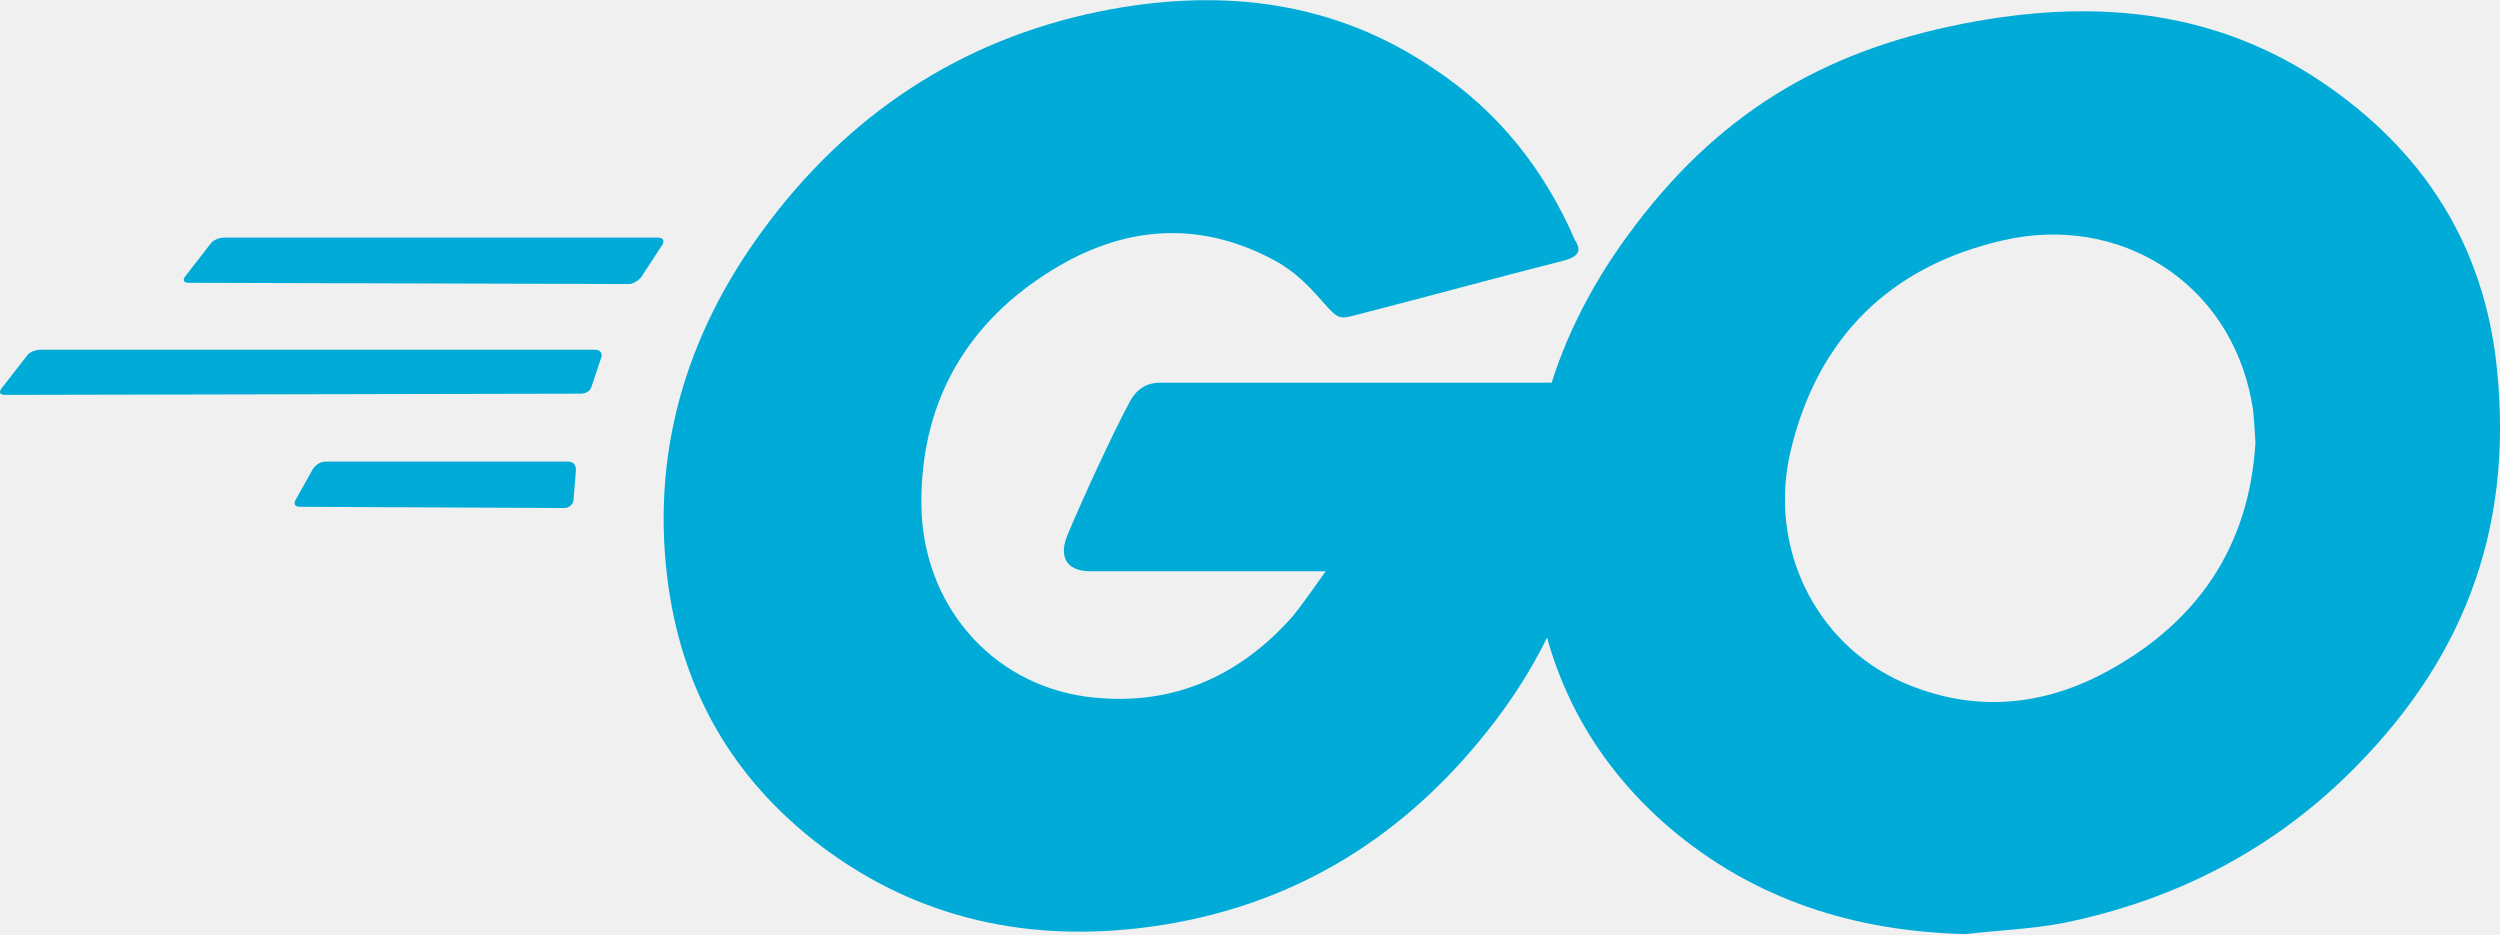
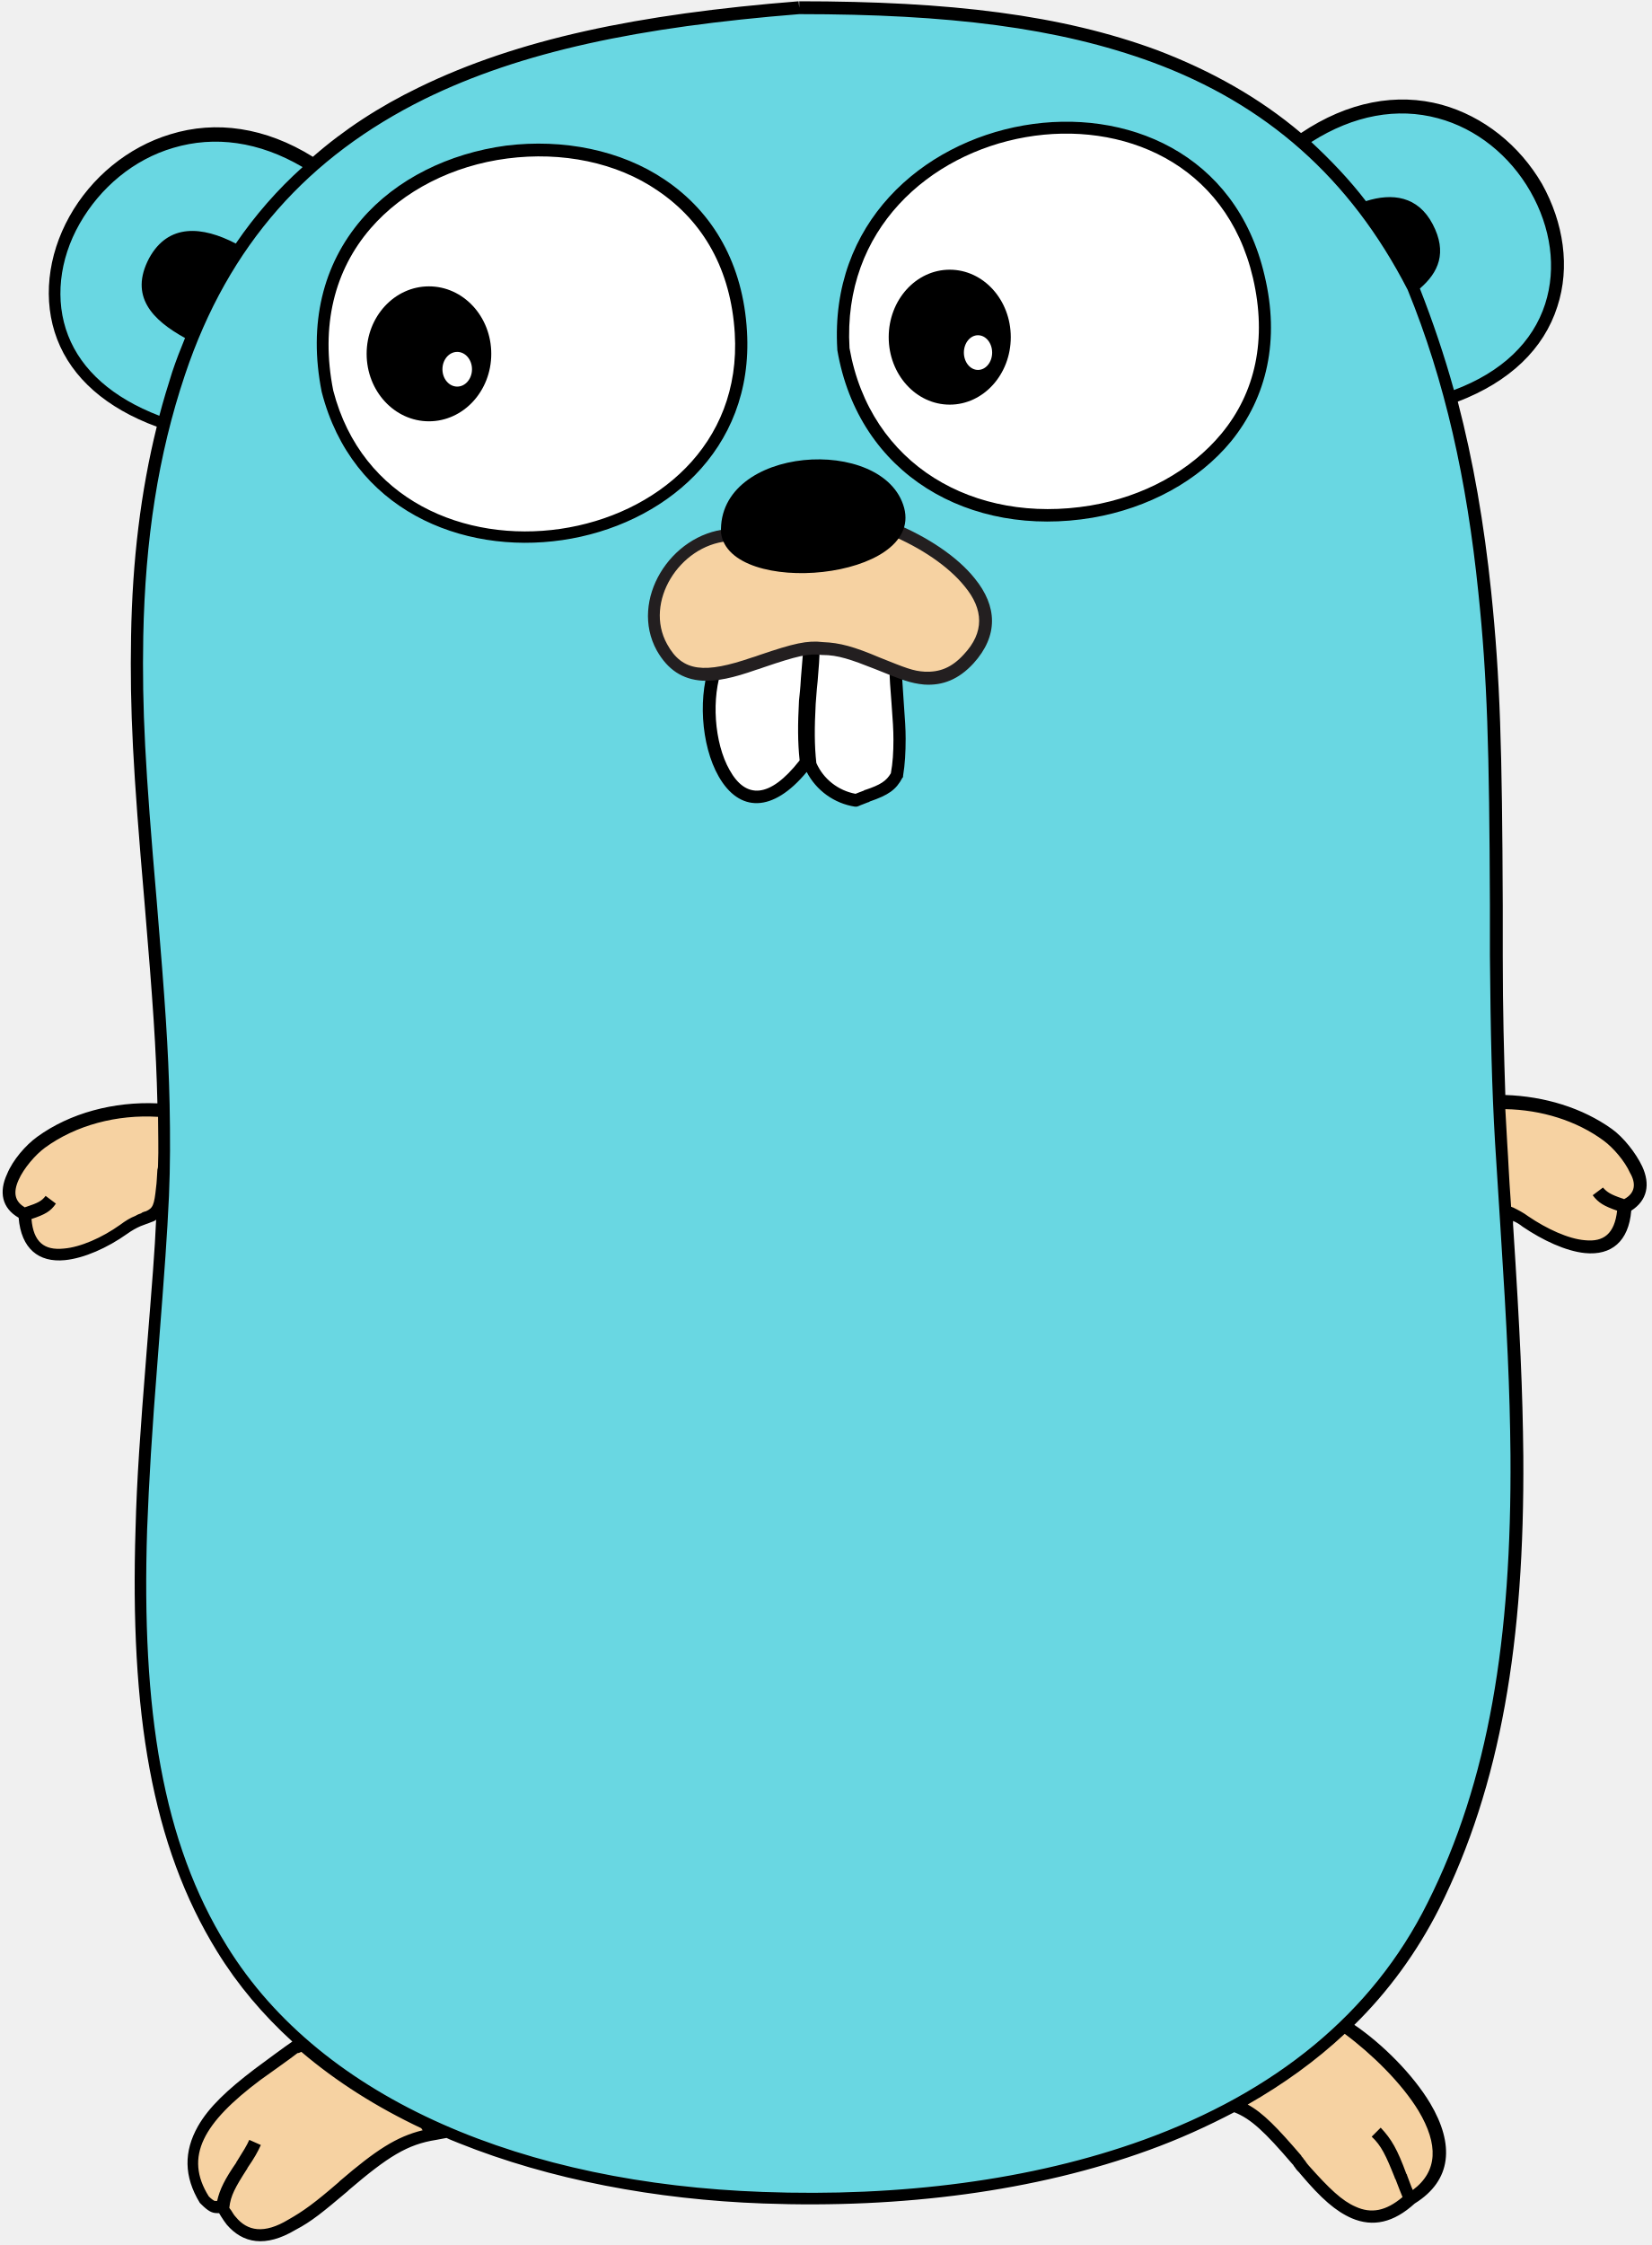
- <svg xmlns="http://www.w3.org/2000/svg" version="1.1" id="Layer_1" x="0px" y="0px" viewBox="0 0 122.88 45.91" style="enable-background:new 0 0 122.88 45.91" xml:space="preserve">
-   <style type="text/css">.st0{fill-rule:evenodd;clip-rule:evenodd;fill:#00ACD7;} .st1{fill:#00ACD7;}</style>
+ <svg xmlns="http://www.w3.org/2000/svg" width="256px" height="348px" viewBox="0 0 256 348" version="1.1" preserveAspectRatio="xMidYMid">
  <g>
-     <path class="st0" d="M9.27,13.9c-0.24,0-0.3-0.12-0.18-0.3l1.26-1.62c0.12-0.18,0.42-0.3,0.66-0.3l21.36,0 c0.24,0,0.3,0.18,0.18,0.36l-1.02,1.56c-0.12,0.18-0.42,0.36-0.6,0.36L9.27,13.9L9.27,13.9z" />
-     <path class="st0" d="M0.24,19.41c-0.24,0-0.3-0.12-0.18-0.3l1.26-1.62c0.12-0.18,0.42-0.3,0.66-0.3h27.28 c0.24,0,0.36,0.18,0.3,0.36l-0.48,1.44c-0.06,0.24-0.3,0.36-0.54,0.36L0.24,19.41L0.24,19.41z" />
-     <path class="st0" d="M14.72,24.91c-0.24,0-0.3-0.18-0.18-0.36l0.84-1.5c0.12-0.18,0.36-0.36,0.6-0.36l11.97,0 c0.24,0,0.36,0.18,0.36,0.42l-0.12,1.44c0,0.24-0.24,0.42-0.42,0.42L14.72,24.91L14.72,24.91z" />
-     <path class="st0" d="M76.82,12.82c-3.77,0.96-6.34,1.68-10.05,2.63c-0.9,0.24-0.96,0.3-1.74-0.6c-0.9-1.02-1.56-1.67-2.81-2.27 c-3.77-1.85-7.42-1.32-10.83,0.9c-4.07,2.63-6.16,6.52-6.1,11.37c0.06,4.79,3.35,8.73,8.08,9.39c4.07,0.54,7.48-0.9,10.17-3.95 c0.54-0.66,1.02-1.38,1.62-2.21c-2.15,0-4.85,0-11.55,0c-1.26,0-1.56-0.78-1.14-1.79c0.78-1.85,2.21-4.97,3.05-6.52 c0.18-0.36,0.6-0.96,1.5-0.96h21.78c-0.12,1.62-0.12,3.23-0.36,4.85c-0.66,4.31-2.27,8.26-4.91,11.73 c-4.31,5.68-9.93,9.21-17.05,10.17c-5.86,0.78-11.31-0.36-16.09-3.95c-4.43-3.35-6.94-7.78-7.6-13.28 c-0.78-6.52,1.14-12.38,5.09-17.53c4.25-5.56,9.87-9.09,16.75-10.35c5.62-1.02,11.01-0.36,15.85,2.93 c3.17,2.09,5.44,4.97,6.94,8.44C77.78,12.35,77.54,12.64,76.82,12.82L76.82,12.82L76.82,12.82z" />
-     <path class="st1" d="M96.62,45.91c-5.44-0.12-10.41-1.68-14.6-5.26c-3.53-3.05-5.74-6.94-6.46-11.55 c-1.08-6.76,0.78-12.74,4.85-18.07c4.37-5.74,9.63-8.73,16.75-9.99c6.1-1.08,11.85-0.48,17.05,3.05c4.73,3.23,7.66,7.6,8.44,13.34 c1.02,8.08-1.32,14.66-6.88,20.28c-3.95,4.01-8.79,6.52-14.36,7.66C99.79,45.67,98.18,45.73,96.62,45.91L96.62,45.91L96.62,45.91z M110.86,21.74c-0.06-0.78-0.06-1.38-0.18-1.97c-1.08-5.92-6.52-9.27-12.21-7.96c-5.56,1.26-9.15,4.79-10.47,10.41 c-1.08,4.67,1.2,9.39,5.5,11.31c3.29,1.44,6.58,1.26,9.75-0.36C107.99,30.71,110.56,26.88,110.86,21.74L110.86,21.74z" />
+     <path d="M3.686,188.165 C4.184,198.425 14.444,193.644 19.026,190.456 C23.409,187.368 24.704,189.958 25.102,183.981 C25.401,179.997 25.799,176.112 25.6,172.128 C18.926,171.53 11.754,173.124 6.275,177.108 C3.387,179.1 -1.793,185.675 3.686,188.165" fill="#F6D2A2" />
+     <path d="M208.187,314.272 C216.056,319.153 230.5,333.896 218.646,341.068 C207.29,351.427 200.915,329.612 190.954,326.624 C195.237,320.747 200.616,315.368 208.187,314.272 L208.187,314.272 L208.187,314.272 Z" fill="#F6D2A2" />
+     <path d="M67.337,330.907 C58.073,332.302 52.893,340.669 45.124,344.953 C37.852,349.236 35.063,343.558 34.465,342.363 C33.37,341.865 33.469,342.861 31.676,341.068 C24.903,330.409 38.649,322.64 45.821,317.36 C55.782,315.368 62.058,324.034 67.337,330.907 L67.337,330.907 L67.337,330.907 Z" fill="#F6D2A2" />
+     <path d="M251.916,186.87 C251.418,197.13 241.158,192.349 236.576,189.161 C232.193,186.073 230.898,188.663 230.5,182.686 C230.201,178.702 229.802,174.817 230.002,170.833 C236.675,170.235 243.847,171.829 249.326,175.813 C252.115,177.805 257.395,184.38 251.916,186.87" fill="#F6D2A2" />
+     <path d="M224.722,61.759 C260.283,49.208 232.492,0.498 201.513,22.014 C181.192,4.582 153.202,1.395 123.816,1.395 C95.029,3.686 67.636,8.965 48.511,25.7 C17.631,5.777 -10.858,53.591 25.401,65.644 C15.24,105.089 26.795,145.332 25.202,185.475 C23.707,221.535 14.244,269.846 34.266,302.219 C51.3,329.911 87.956,339.773 118.139,340.868 C156.688,342.263 203.405,332.8 222.132,295.446 C240.062,259.885 235.082,215.558 232.791,177.208 C230.5,138.459 234.783,99.113 224.722,61.759 L224.722,61.759 Z" fill="#69D7E2" />
+     <path d="M254.605,180.794 C253.609,178.702 251.717,176.311 249.924,175.016 C245.342,171.729 239.465,169.936 233.388,169.737 C233.189,163.561 232.99,156.788 232.99,148.221 L232.99,140.451 C232.89,115.947 232.591,105.189 231.197,91.742 C230.101,81.183 228.408,71.421 226.017,62.257 C234.086,59.169 239.365,54.089 241.457,47.514 C243.449,41.438 242.453,34.565 239.066,28.489 C235.58,22.512 230.002,18.03 223.527,16.237 C216.554,14.344 208.984,15.739 201.712,20.619 C195.237,15.141 187.767,10.957 179.399,7.77 C164.557,2.291 147.325,0.199 123.916,0.199 L123.916,1.195 L123.816,0.199 C98.814,2.191 80.286,6.076 64.946,13.547 C58.77,16.535 53.292,20.121 48.511,24.305 C41.139,19.723 33.469,18.627 26.397,20.819 C19.823,22.811 14.145,27.493 10.758,33.569 C7.371,39.645 6.574,46.618 8.865,52.595 C11.156,58.571 16.436,63.253 24.305,66.142 C21.815,76.202 20.52,86.861 20.321,98.615 C20.121,110.07 20.619,119.234 22.412,139.953 C23.707,155.393 24.205,162.465 24.405,171.032 C17.631,170.733 10.858,172.526 5.777,176.212 C3.984,177.507 1.992,179.798 1.096,181.989 C-0.199,184.778 0.299,187.268 2.889,188.763 C3.287,193.544 5.977,195.735 10.061,195.337 C13.049,195.038 16.635,193.444 19.723,191.253 C20.42,190.755 21.118,190.356 21.815,190.058 C22.114,189.958 22.313,189.858 22.612,189.759 C22.612,189.759 23.209,189.56 23.409,189.46 C23.707,189.36 24.006,189.261 24.205,189.061 C24.006,193.743 23.608,198.624 22.711,209.781 C21.715,222.332 21.217,229.205 21.018,236.875 C20.121,265.363 23.508,286.082 33.668,302.518 C36.856,307.698 40.741,312.28 45.323,316.464 C44.426,317.061 40.641,319.851 39.446,320.747 C35.262,323.935 32.374,326.624 30.68,329.612 C28.489,333.497 28.489,337.382 30.979,341.466 L31.079,341.566 L31.178,341.665 C32.274,342.761 32.872,343.06 33.668,343.06 L33.768,343.06 L33.967,343.06 L33.967,343.06 C34.067,343.259 34.167,343.359 34.266,343.558 C34.565,344.056 34.864,344.454 35.163,344.853 C37.653,347.742 41.139,348.439 45.821,345.65 C48.311,344.355 50.104,342.861 53.889,339.673 C53.989,339.574 53.989,339.574 54.089,339.474 C60.165,334.294 63.153,332.402 67.636,331.704 L69.23,331.405 C69.827,331.704 70.425,331.904 71.122,332.202 C85.267,337.88 101.703,340.968 118.338,341.566 C139.854,342.363 160.573,339.673 178.104,333.298 C182.786,331.605 187.169,329.612 191.353,327.421 C193.942,328.417 196.134,330.509 200.318,335.39 C200.517,335.589 200.517,335.589 200.616,335.788 C200.816,335.988 200.816,336.087 200.915,336.187 C201.114,336.486 201.413,336.685 201.612,336.984 C204.9,340.868 207.091,342.761 209.581,343.857 C212.868,345.251 216.056,344.554 219.343,341.566 C225.121,337.98 225.519,332.402 221.734,326.026 C219.044,321.544 214.363,316.862 209.98,313.874 C215.16,308.794 219.642,302.718 223.128,295.844 C232.691,276.719 236.377,254.406 236.177,225.718 C236.078,215.558 235.679,206.693 234.584,189.759 L234.584,189.261 C235.082,189.46 235.58,189.759 236.078,190.157 C239.166,192.249 242.752,193.942 245.74,194.241 C249.824,194.64 252.514,192.448 252.912,187.667 L252.912,187.667 C255.402,186.073 255.9,183.583 254.605,180.794 L254.605,180.794 Z M222.929,18.328 C228.906,19.922 234.086,24.106 237.273,29.684 C240.461,35.262 241.357,41.538 239.564,47.116 C237.672,52.993 232.89,57.675 225.419,60.464 C223.925,55.085 222.132,49.805 220.14,44.725 C223.029,42.235 224.423,39.147 222.132,34.764 C219.841,30.381 215.857,29.883 211.773,31.178 C209.183,27.791 206.294,24.803 203.306,22.014 C209.88,17.83 216.654,16.635 222.929,18.328 L222.929,18.328 Z M10.559,51.997 C8.467,46.618 9.164,40.243 12.352,34.665 C15.539,29.086 20.719,24.704 26.895,22.911 C33.27,21.018 40.143,21.914 46.917,25.899 C43.032,29.385 39.546,33.37 36.557,37.753 C31.377,35.063 26.098,34.565 23.11,40.044 C20.022,45.921 23.608,49.606 28.688,52.395 C27.991,54.089 27.293,55.882 26.696,57.675 C25.998,59.866 25.301,62.157 24.704,64.448 C17.432,61.659 12.651,57.376 10.559,51.997 L10.559,51.997 Z M22.612,187.767 C22.512,187.767 21.914,187.966 21.914,188.065 C21.616,188.165 21.317,188.265 21.018,188.464 C20.221,188.763 19.424,189.261 18.627,189.858 C15.838,191.851 12.451,193.345 9.861,193.544 C6.873,193.843 5.18,192.548 4.881,188.962 C6.973,188.265 7.869,187.767 8.666,186.571 L7.072,185.376 C6.475,186.173 5.877,186.472 4.084,187.069 L4.084,187.069 C3.984,187.069 3.984,187.069 3.885,187.169 C2.291,186.272 1.992,184.878 2.889,182.886 C3.686,181.093 5.479,179.001 6.973,177.905 C11.754,174.419 18.129,172.725 24.504,173.124 C24.504,175.614 24.604,178.104 24.504,180.495 C24.504,180.794 24.504,180.993 24.405,181.292 C24.305,182.686 24.305,183.284 24.205,183.981 L24.205,183.981 C23.907,186.87 23.707,187.268 22.612,187.767 L22.612,187.767 Z M52.694,338.079 C52.595,338.179 52.595,338.179 52.495,338.279 C48.809,341.466 47.016,342.761 44.725,344.056 C40.94,346.347 38.35,345.849 36.557,343.658 C36.258,343.359 36.059,342.96 35.86,342.661 C35.76,342.562 35.661,342.363 35.561,342.263 C35.561,342.263 35.561,342.263 35.561,342.163 C35.76,340.37 36.458,339.075 38.251,336.286 C38.35,336.187 38.35,336.187 38.35,336.087 C39.446,334.493 39.944,333.597 40.442,332.501 L38.649,331.704 C38.251,332.601 37.753,333.398 36.756,334.991 C36.657,335.091 36.657,335.091 36.657,335.191 C34.864,337.781 34.067,339.374 33.668,341.167 L33.569,341.167 C33.569,341.167 33.569,341.167 33.469,341.167 L33.27,341.167 C33.071,341.068 32.772,340.868 32.374,340.47 C28.489,334.294 31.577,329.015 40.342,322.44 C41.438,321.644 45.124,319.054 46.12,318.257 C46.319,318.257 46.518,318.157 46.718,318.058 C52.096,322.64 58.372,326.624 65.345,329.911 L65.345,329.911 C65.345,330.011 65.444,330.111 65.544,330.21 C61.46,331.206 58.272,333.298 52.694,338.079 L52.694,338.079 Z M219.941,327.222 C223.029,332.402 222.929,336.585 219.044,339.474 C218.746,338.876 218.546,338.179 218.148,337.183 C218.148,337.083 218.148,337.083 218.048,336.984 C216.654,333.198 215.757,331.605 214.064,329.812 L212.669,331.206 C214.163,332.601 214.861,334.095 216.255,337.581 C216.255,337.681 216.255,337.681 216.355,337.781 C216.853,339.075 217.152,339.872 217.451,340.57 C214.861,342.761 212.57,343.16 210.179,342.064 C208.087,341.167 206.095,339.275 202.907,335.689 C202.708,335.489 202.509,335.191 202.31,334.892 C202.21,334.792 202.111,334.693 202.011,334.493 C201.812,334.294 201.812,334.294 201.712,334.095 C198.026,329.812 195.835,327.521 193.444,326.226 C199.023,323.038 204.003,319.452 208.486,315.268 C212.669,318.356 217.351,322.939 219.941,327.222 L219.941,327.222 Z M221.335,294.948 C212.769,312.181 197.628,324.333 177.307,331.704 C159.975,337.98 139.455,340.57 118.238,339.773 C81.681,338.478 50.005,325.728 35.163,301.622 C25.202,285.584 21.914,265.164 22.811,237.074 C23.11,229.404 23.508,222.531 24.504,209.98 C25.6,195.835 25.899,191.751 26.198,185.376 C26.397,180.794 26.397,176.112 26.297,171.132 C26.098,162.366 25.6,155.393 24.305,139.754 C22.512,119.035 22.014,109.97 22.213,98.615 C22.512,83.673 24.504,70.525 28.688,58.073 C35.461,37.852 47.913,24.205 65.843,15.34 C80.884,7.969 99.113,4.184 123.916,2.191 C147.125,2.191 164.059,4.283 178.702,9.662 C196.233,16.137 209.282,27.493 218.247,44.925 C224.025,59.069 227.412,74.31 229.205,91.841 C230.599,105.189 230.898,115.947 230.998,140.352 L230.998,148.121 C231.097,160.174 231.296,168.641 231.795,177.108 C231.994,180.395 232.093,181.79 232.591,189.659 C233.687,206.593 234.086,215.359 234.185,225.519 C234.384,254.107 230.798,276.121 221.335,294.948 L221.335,294.948 Z M251.816,185.874 L251.816,185.874 C251.717,185.874 251.617,185.774 251.518,185.774 C249.725,185.177 249.127,184.778 248.529,184.081 L246.935,185.276 C247.832,186.472 248.728,186.97 250.721,187.667 C250.322,191.253 248.629,192.548 245.74,192.249 C243.15,192.05 239.763,190.456 236.974,188.563 C236.177,187.966 235.381,187.567 234.584,187.169 C234.484,187.169 234.384,187.069 234.285,187.069 C233.886,181.591 233.886,180.196 233.687,177.307 C233.588,175.514 233.488,173.721 233.388,171.928 C238.967,172.028 244.445,173.721 248.629,176.809 C250.123,177.905 251.916,179.997 252.713,181.79 C253.709,183.483 253.51,184.977 251.816,185.874 L251.816,185.874 Z" fill="#000000" />
+     <g transform="translate(108.9349, 96.95101)">
+       <path d="M29.983,7.172 C30.082,12.252 31.079,17.83 30.182,23.209 C28.788,25.799 26.198,26.098 23.907,27.094 C20.719,26.596 18.03,24.504 16.735,21.516 C15.938,15.44 16.934,9.662 17.233,3.586 C17.233,3.387 21.018,3.686 24.405,4.682 C27.293,5.578 29.983,7.072 29.983,7.172 L29.983,7.172 Z" fill="#FFFFFF" />
+       <path d="M1.793,7.57 C-0.996,18.129 5.479,35.362 16.137,21.217 C15.34,15.24 16.237,9.463 16.535,3.586 C16.635,3.088 1.893,6.873 1.793,7.57 L1.793,7.57 Z" fill="#FFFFFF" />
+       <path d="M31.178,11.854 C30.979,8.865 30.879,7.67 30.879,6.176 L30.879,5.479 L30.182,5.279 L17.631,1.395 L17.631,0.697 L16.336,0.996 L16.237,0.996 L16.237,1.096 L2.092,4.682 L1.594,4.781 L1.395,5.279 C-0.797,10.559 -0.299,18.528 2.49,23.409 C5.678,28.987 10.858,29.086 16.137,22.711 C17.631,25.6 20.42,27.592 23.608,28.09 L23.907,28.09 L24.205,27.991 C24.604,27.791 25.002,27.692 25.7,27.393 C25.799,27.393 25.799,27.393 25.899,27.293 C28.788,26.297 29.983,25.5 30.979,23.608 L31.079,23.508 L31.079,23.309 C31.377,21.516 31.477,19.623 31.477,17.532 C31.477,16.037 31.377,14.643 31.178,11.854 L31.178,11.854 Z M15.24,8.168 C15.141,9.961 15.041,10.658 14.942,11.654 C14.742,15.34 14.742,18.129 15.041,20.918 C10.36,26.895 6.674,26.895 4.184,22.412 C1.793,18.229 1.295,11.156 3.088,6.475 L15.639,3.287 C15.539,4.582 15.44,5.877 15.24,8.168 L15.24,8.168 Z M29.186,22.911 C28.489,24.106 27.592,24.704 25.202,25.5 C25.102,25.5 25.102,25.5 25.002,25.6 C24.405,25.799 24.006,25.998 23.707,26.098 C21.018,25.6 18.727,23.807 17.631,21.317 C17.332,18.627 17.332,15.838 17.532,12.153 C17.631,11.156 17.631,10.459 17.83,8.666 C18.03,6.375 18.129,4.981 18.129,3.686 L28.987,6.973 C28.987,8.268 29.086,9.463 29.286,12.053 C29.485,14.742 29.584,16.137 29.584,17.731 C29.584,19.623 29.485,21.317 29.186,22.911 L29.186,22.911 Z" fill="#000000" />
+     </g>
+     <g transform="translate(48.47551, 21.97556)">
+       <path d="M2.291,38.749 C11.455,74.409 68.532,65.245 66.341,29.485 C63.751,-13.348 -6.475,-5.08 2.291,38.749" fill="#FFFFFF" />
+       <path d="M67.337,29.385 C66.739,19.026 62.157,10.957 54.587,5.877 C47.813,1.295 38.848,-0.498 29.983,0.598 C21.118,1.793 12.949,5.777 7.57,12.053 C1.594,19.026 -0.697,28.19 1.395,38.749 L2.291,38.549 L1.395,38.749 C10.758,75.405 69.528,66.54 67.337,29.385 L67.337,29.385 Z M3.188,38.549 C1.195,28.489 3.387,19.922 8.965,13.447 C14.045,7.57 21.715,3.686 30.182,2.59 C38.649,1.494 47.116,3.188 53.491,7.57 C60.563,12.352 64.847,19.823 65.444,29.684 C67.536,64.448 12.053,72.816 3.188,38.549 L3.188,38.549 Z" fill="#000000" />
+       <ellipse fill="#000000" cx="18.03" cy="32.872" rx="9.662" ry="10.459" />
+       <ellipse fill="#FFFFFF" cx="22.412" cy="35.262" rx="2.291" ry="2.689" />
+     </g>
+     <g transform="translate(129.6178, 18.09752)">
+       <path d="M1.195,35.96 C8.268,76.9 75.206,66.042 65.544,24.803 C56.878,-12.252 -1.195,-1.992 1.195,35.96" fill="#FFFFFF" />
+       <path d="M66.44,24.604 C57.575,-13.547 -2.191,-3.088 0.199,36.059 L0.199,36.159 C3.486,55.483 20.719,65.345 39.745,62.157 C48.411,60.663 56.181,56.479 61.261,50.304 C66.839,43.43 68.831,34.565 66.44,24.604 L66.44,24.604 Z M59.767,49.108 C54.985,54.886 47.714,58.87 39.446,60.265 C21.416,63.253 5.279,53.989 2.092,35.86 C-0.1,-0.996 56.28,-10.858 64.647,25.002 C66.839,34.465 65.046,42.733 59.767,49.108 L59.767,49.108 Z" fill="#000000" />
+       <ellipse fill="#000000" cx="17.631" cy="34.167" rx="9.463" ry="10.459" />
+       <ellipse fill="#FFFFFF" cx="22.014" cy="36.557" rx="2.191" ry="2.689" />
+     </g>
+     <g transform="translate(99.53638, 70.45107)">
+       <path d="M13.248,12.551 C5.379,13.248 -0.996,22.512 3.088,29.883 C8.467,39.645 20.52,28.987 27.991,29.983 C36.657,30.182 43.729,39.147 50.602,31.577 C58.272,23.209 47.315,15.041 38.649,11.455 L13.248,12.551 L13.248,12.551 Z" fill="#F6D2A2" />
+       <path d="M51.598,19.225 C48.909,15.838 44.227,12.75 39.147,10.658 L38.948,10.559 L38.749,10.559 L13.248,11.555 C4.383,12.352 -1.992,22.612 2.291,30.381 C3.984,33.37 6.275,34.864 9.363,35.063 C11.654,35.163 14.045,34.665 17.731,33.37 C18.03,33.27 18.428,33.17 18.926,32.971 C23.907,31.278 25.899,30.78 27.891,31.079 L27.991,31.079 C30.381,31.079 32.374,31.776 36.159,33.27 C40.342,34.963 41.637,35.461 43.729,35.661 C46.618,35.86 49.108,34.864 51.399,32.374 C55.284,28.09 55.085,23.508 51.598,19.225 L51.598,19.225 Z M49.905,30.979 C48.012,33.071 46.12,33.768 43.829,33.668 C42.036,33.569 40.84,33.071 36.856,31.477 C32.872,29.784 30.68,29.186 28.09,29.086 C25.6,28.788 23.508,29.286 18.229,31.079 C17.731,31.278 17.332,31.377 17.033,31.477 C9.762,33.967 6.275,33.768 3.885,29.385 C0.299,22.911 5.777,14.145 13.248,13.447 L38.45,12.451 C43.231,14.444 47.514,17.332 50.005,20.42 C52.993,24.006 53.093,27.592 49.905,30.979 L49.905,30.979 Z" fill="#231F20" />
+       <g transform="translate(11.95331, 0)" fill="#000000">
+         <path d="M28.688,8.268 C25.6,-3.088 -0.299,-1.395 0.299,12.153 C1.594,22.213 31.676,19.524 28.688,8.268 L28.688,8.268 Z" />
+       </g>
+     </g>
  </g>
</svg>
